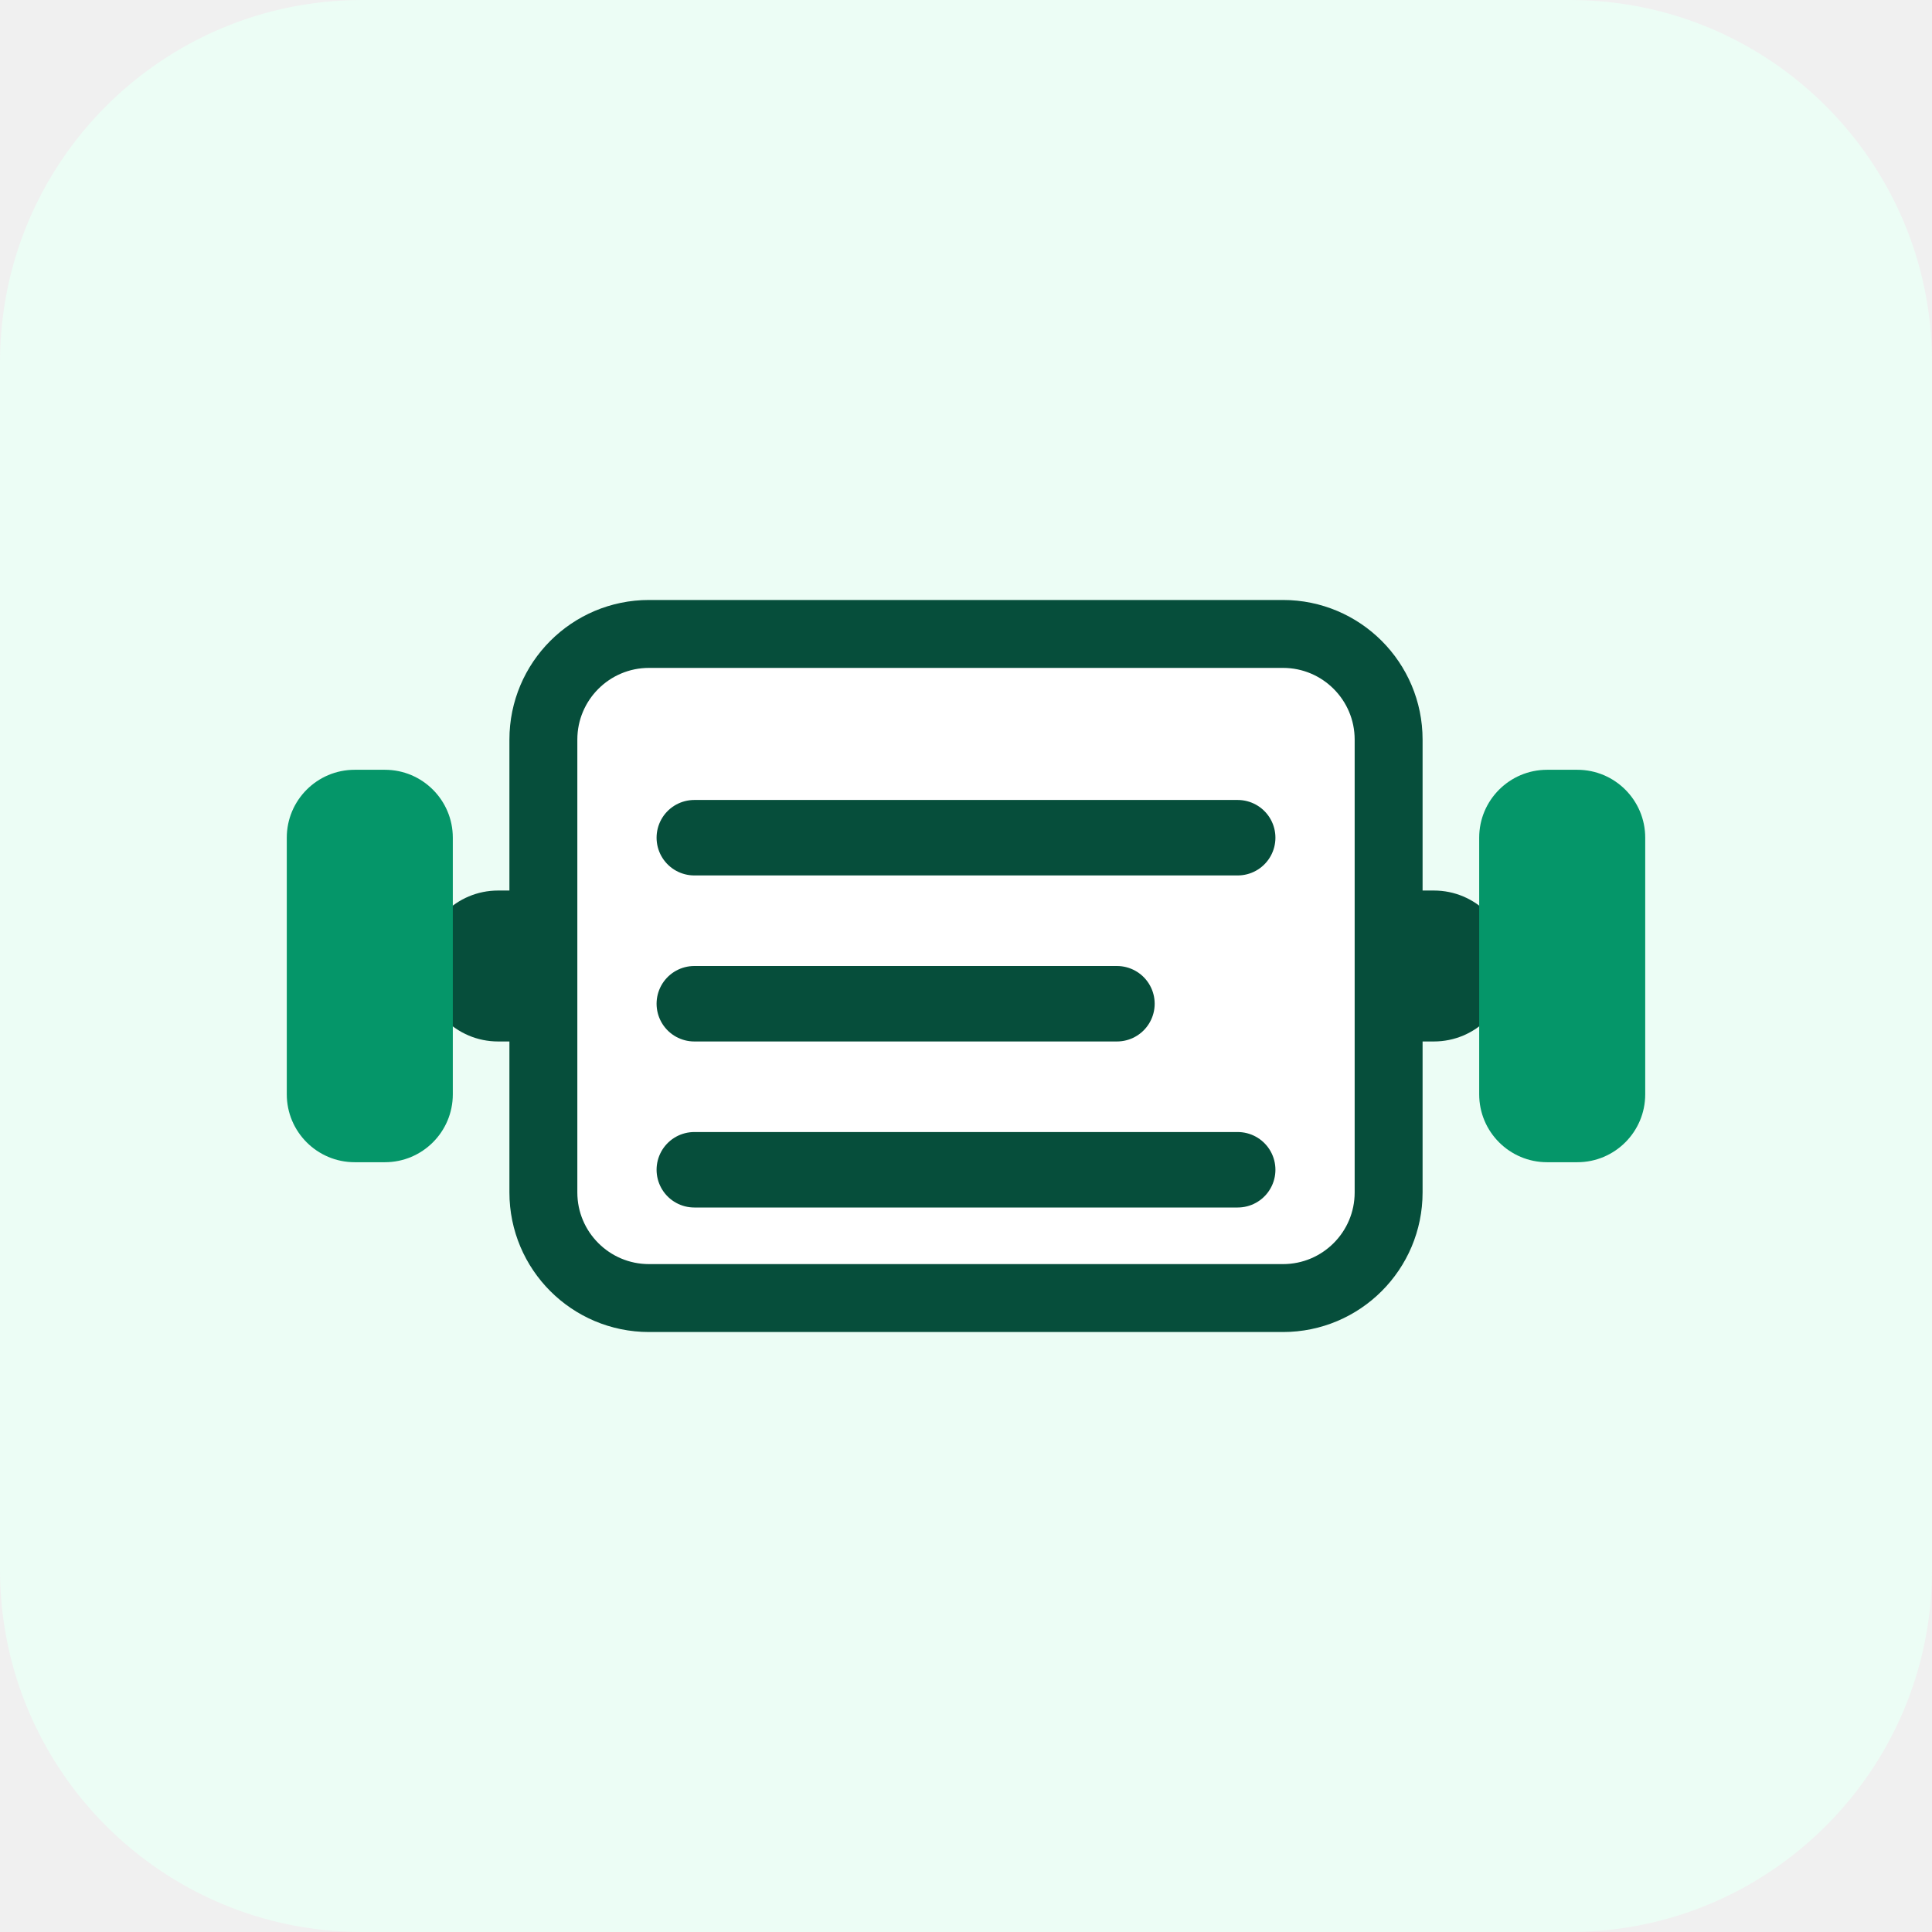
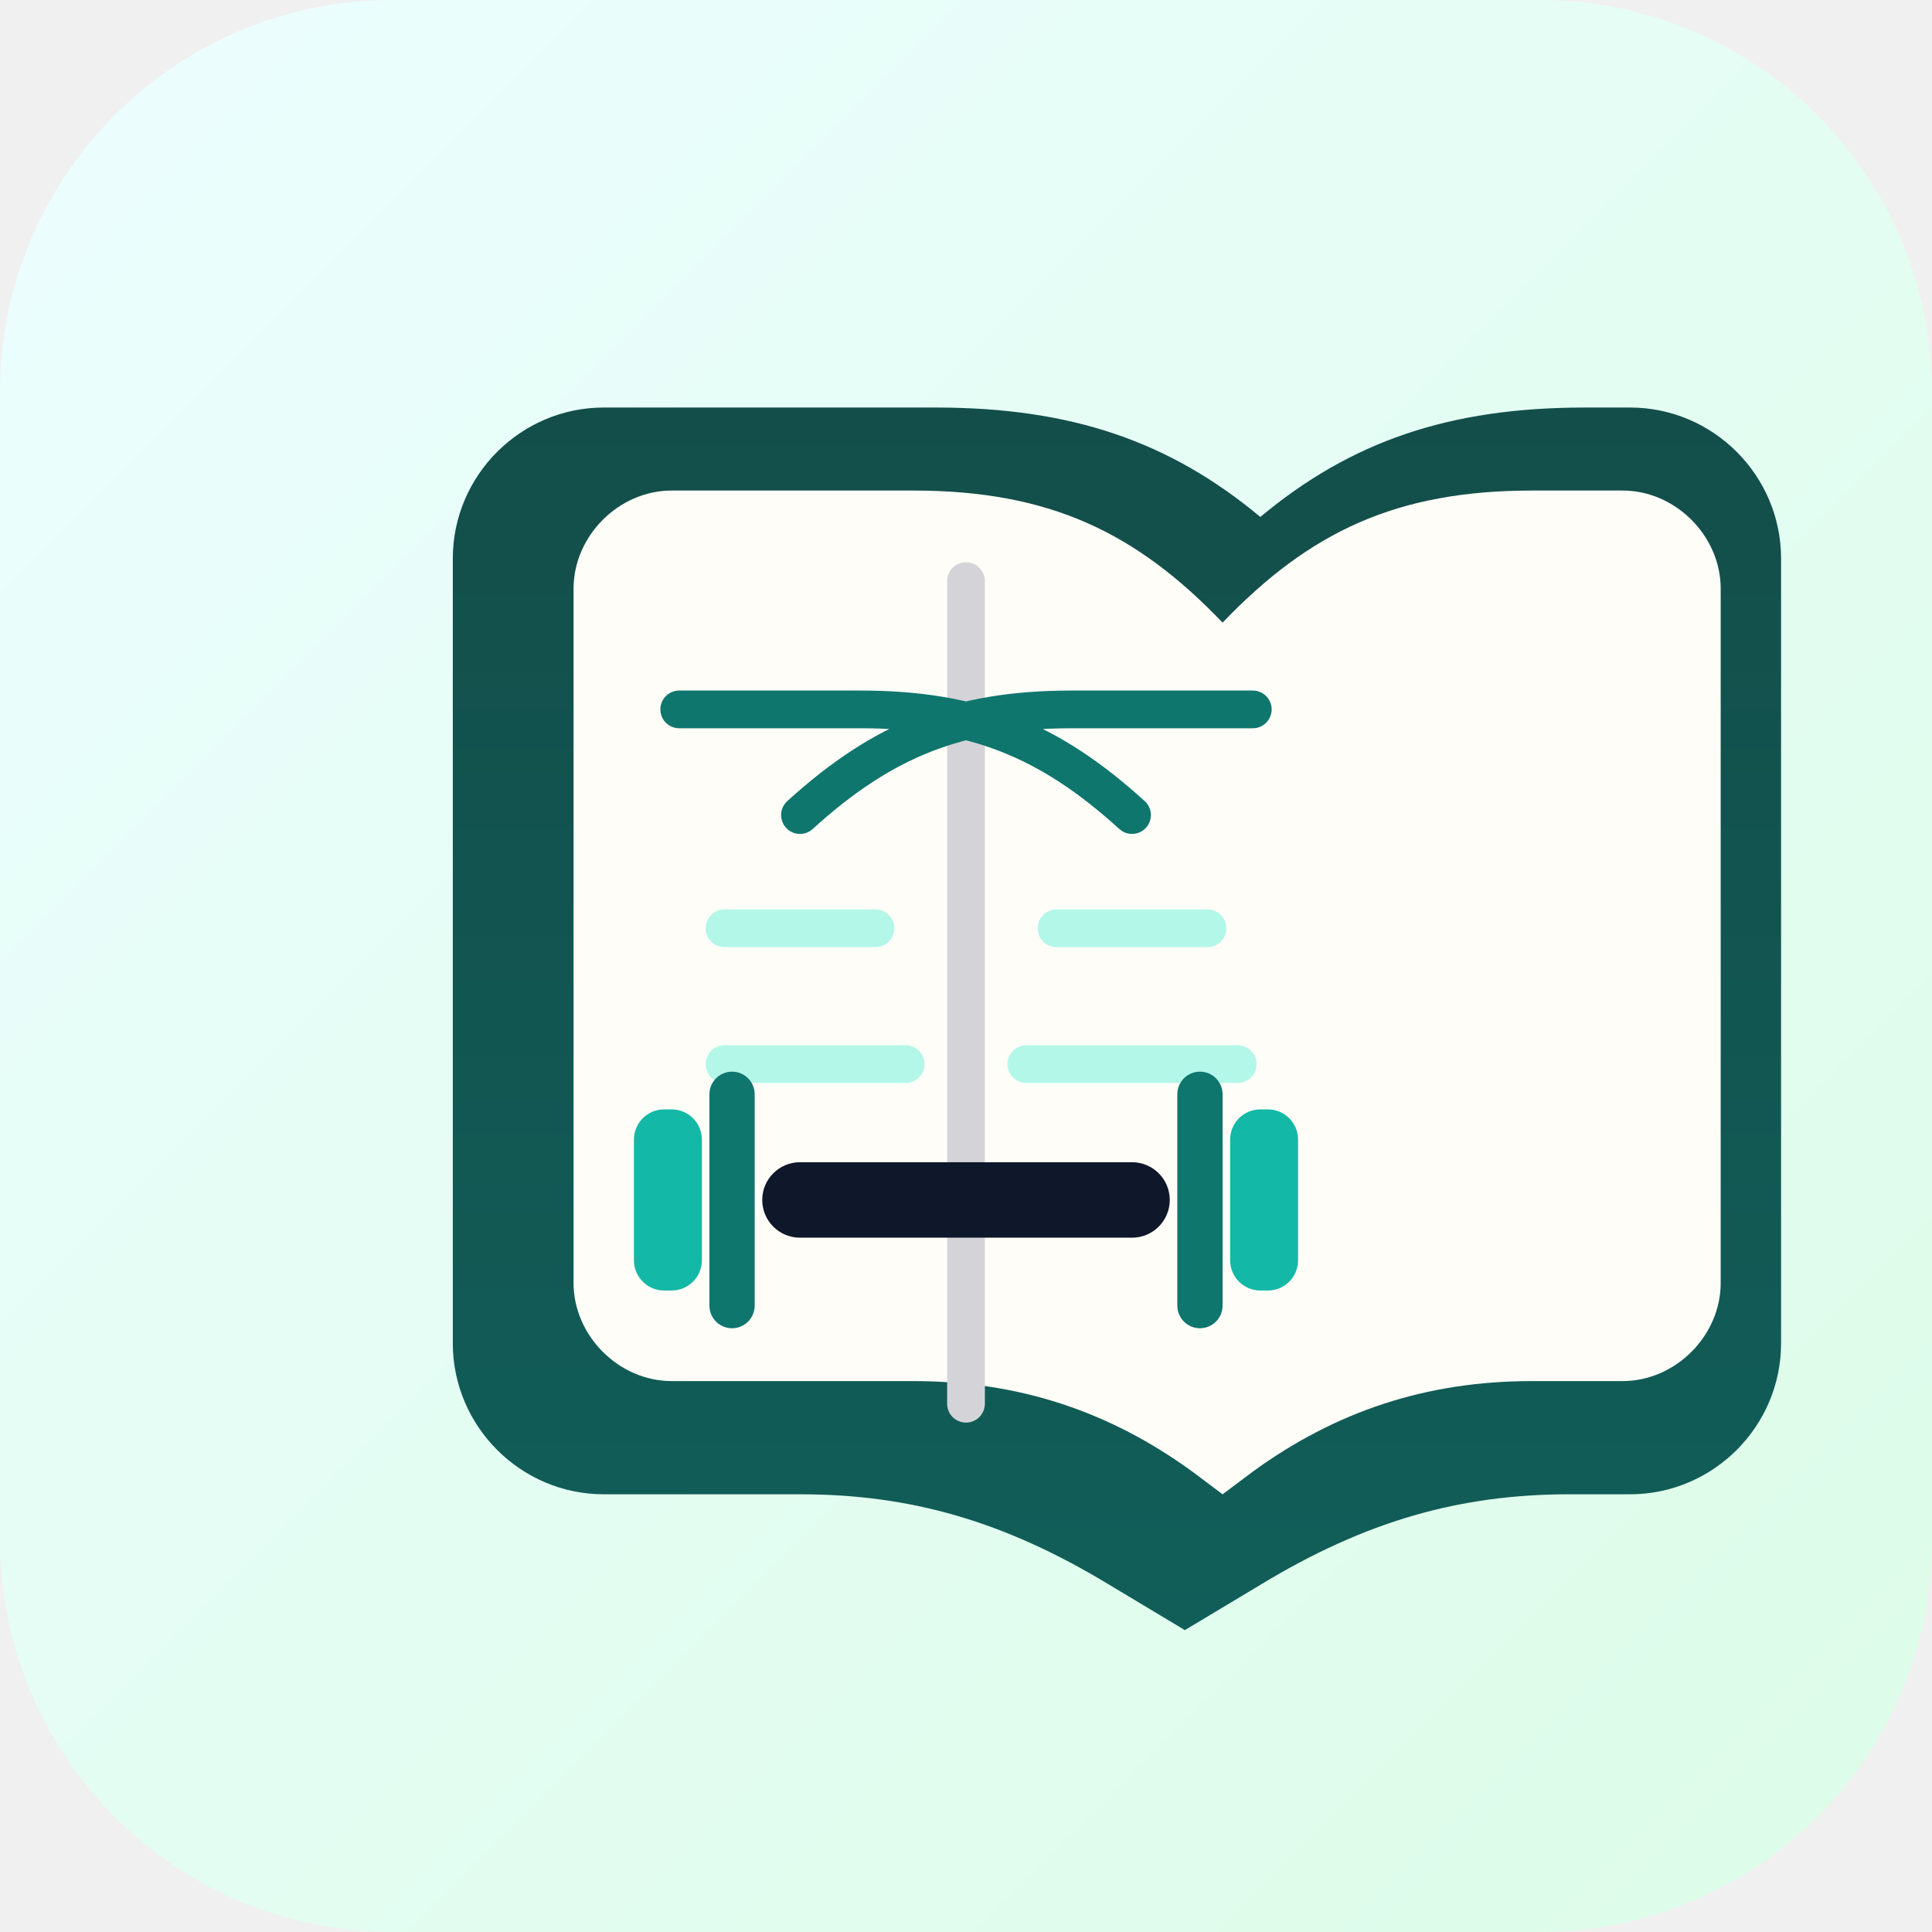
<svg xmlns="http://www.w3.org/2000/svg" viewBox="0 0 512 512" role="img" aria-label="Liftbook">
-   <rect width="512" height="512" rx="96" fill="#ecfdf5" />
-   <rect x="112" y="236" width="288" height="40" rx="20" fill="#064e3b" />
-   <rect x="76" y="204" width="44" height="104" rx="18" fill="#059669" />
-   <rect x="392" y="204" width="44" height="104" rx="18" fill="#059669" />
-   <rect x="144" y="168" width="224" height="176" rx="28" fill="#ffffff" stroke="#064e3b" stroke-width="18" />
-   <path d="M184 222h144M184 266h112M184 310h144" stroke="#064e3b" stroke-width="20" stroke-linecap="round" />
+   <defs>
+     <linearGradient id="bg" x1="0" y1="0" x2="1" y2="1">
+       <stop offset="0%" stop-color="#ecfeff" />
+       <stop offset="100%" stop-color="#dcfce7" />
+     </linearGradient>
+     <linearGradient id="cover" x1="0" y1="0" x2="0" y2="1">
+       <stop offset="0%" stop-color="#134e4a" />
+       <stop offset="100%" stop-color="#115e59" />
+     </linearGradient>
+   </defs>
+   <rect width="512" height="512" rx="104" fill="url(#bg)" />
+   <path d="M120 148c0-22 18-40 40-40h88c36 0 62 9 86 29 24-20 50-29 86-29h12c22 0 40 18 40 40v208c0 22-18 40-40 40h-16c-29 0-54 7-82 24l-20 12-20-12c-28-17-53-24-82-24H160c-22 0-40-18-40-40V148Z" fill="url(#cover)" />
+   <path d="M152 156c0-14 12-26 26-26h64c36 0 59 11 82 35 23-24 46-35 82-35h24c14 0 26 12 26 26v184c0 14-12 26-26 26h-24c-28 0-52 8-74 24l-8 6-8-6c-22-16-46-24-74-24h-64c-14 0-26-12-26-26V156Z" fill="#fffdf7" />
+   <path d="M256 154v218" stroke="#d4d4d8" stroke-width="10" stroke-linecap="round" />
+   <path d="M180 188h48c30 0 50 8 72 28M332 188h-48c-30 0-50 8-72 28" stroke="#0f766e" stroke-width="10" stroke-linecap="round" stroke-linejoin="round" fill="none" />
+   <path d="M192 246h40M192 282h48M280 246h40M272 282h56" stroke="#99f6e4" stroke-width="10" stroke-linecap="round" opacity=".75" />
+   <g transform="translate(256 318)">
+     <rect x="-54" y="-10" width="108" height="20" rx="10" fill="#0f172a" />
+     <rect x="-88" y="-24" width="18" height="48" rx="8" fill="#14b8a6" />
+     <rect x="-68" y="-34" width="12" height="68" rx="6" fill="#0f766e" />
+     <rect x="70" y="-24" width="18" height="48" rx="8" fill="#14b8a6" />
+     <rect x="56" y="-34" width="12" height="68" rx="6" fill="#0f766e" />
+   </g>
</svg>
